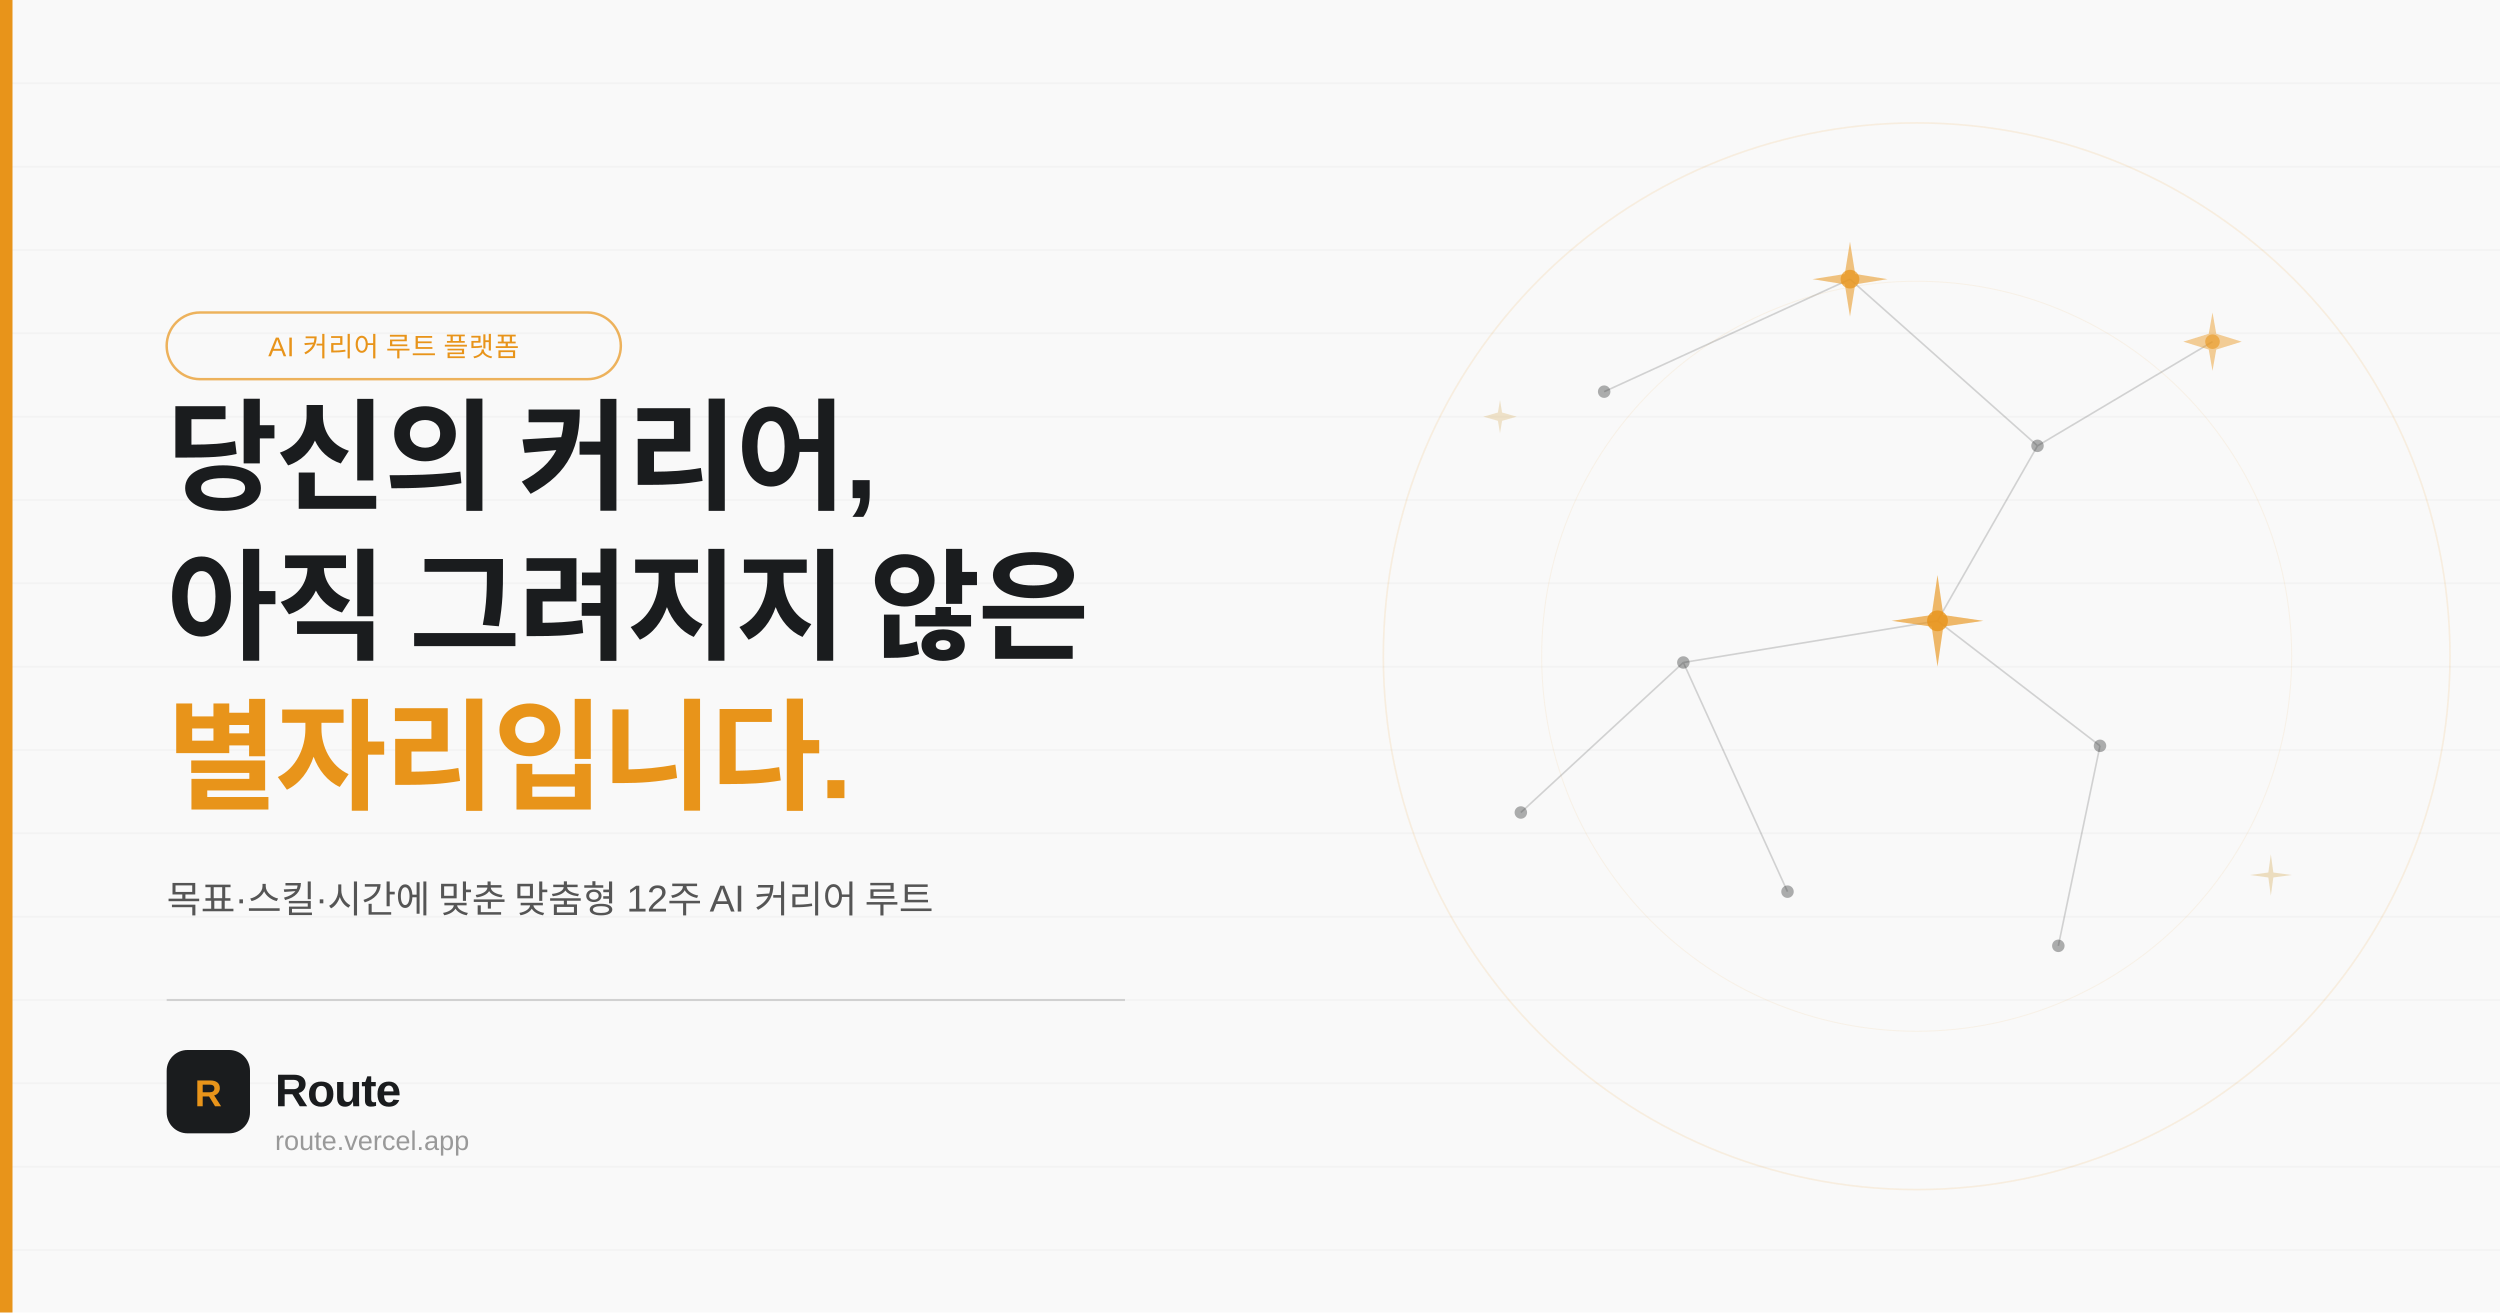
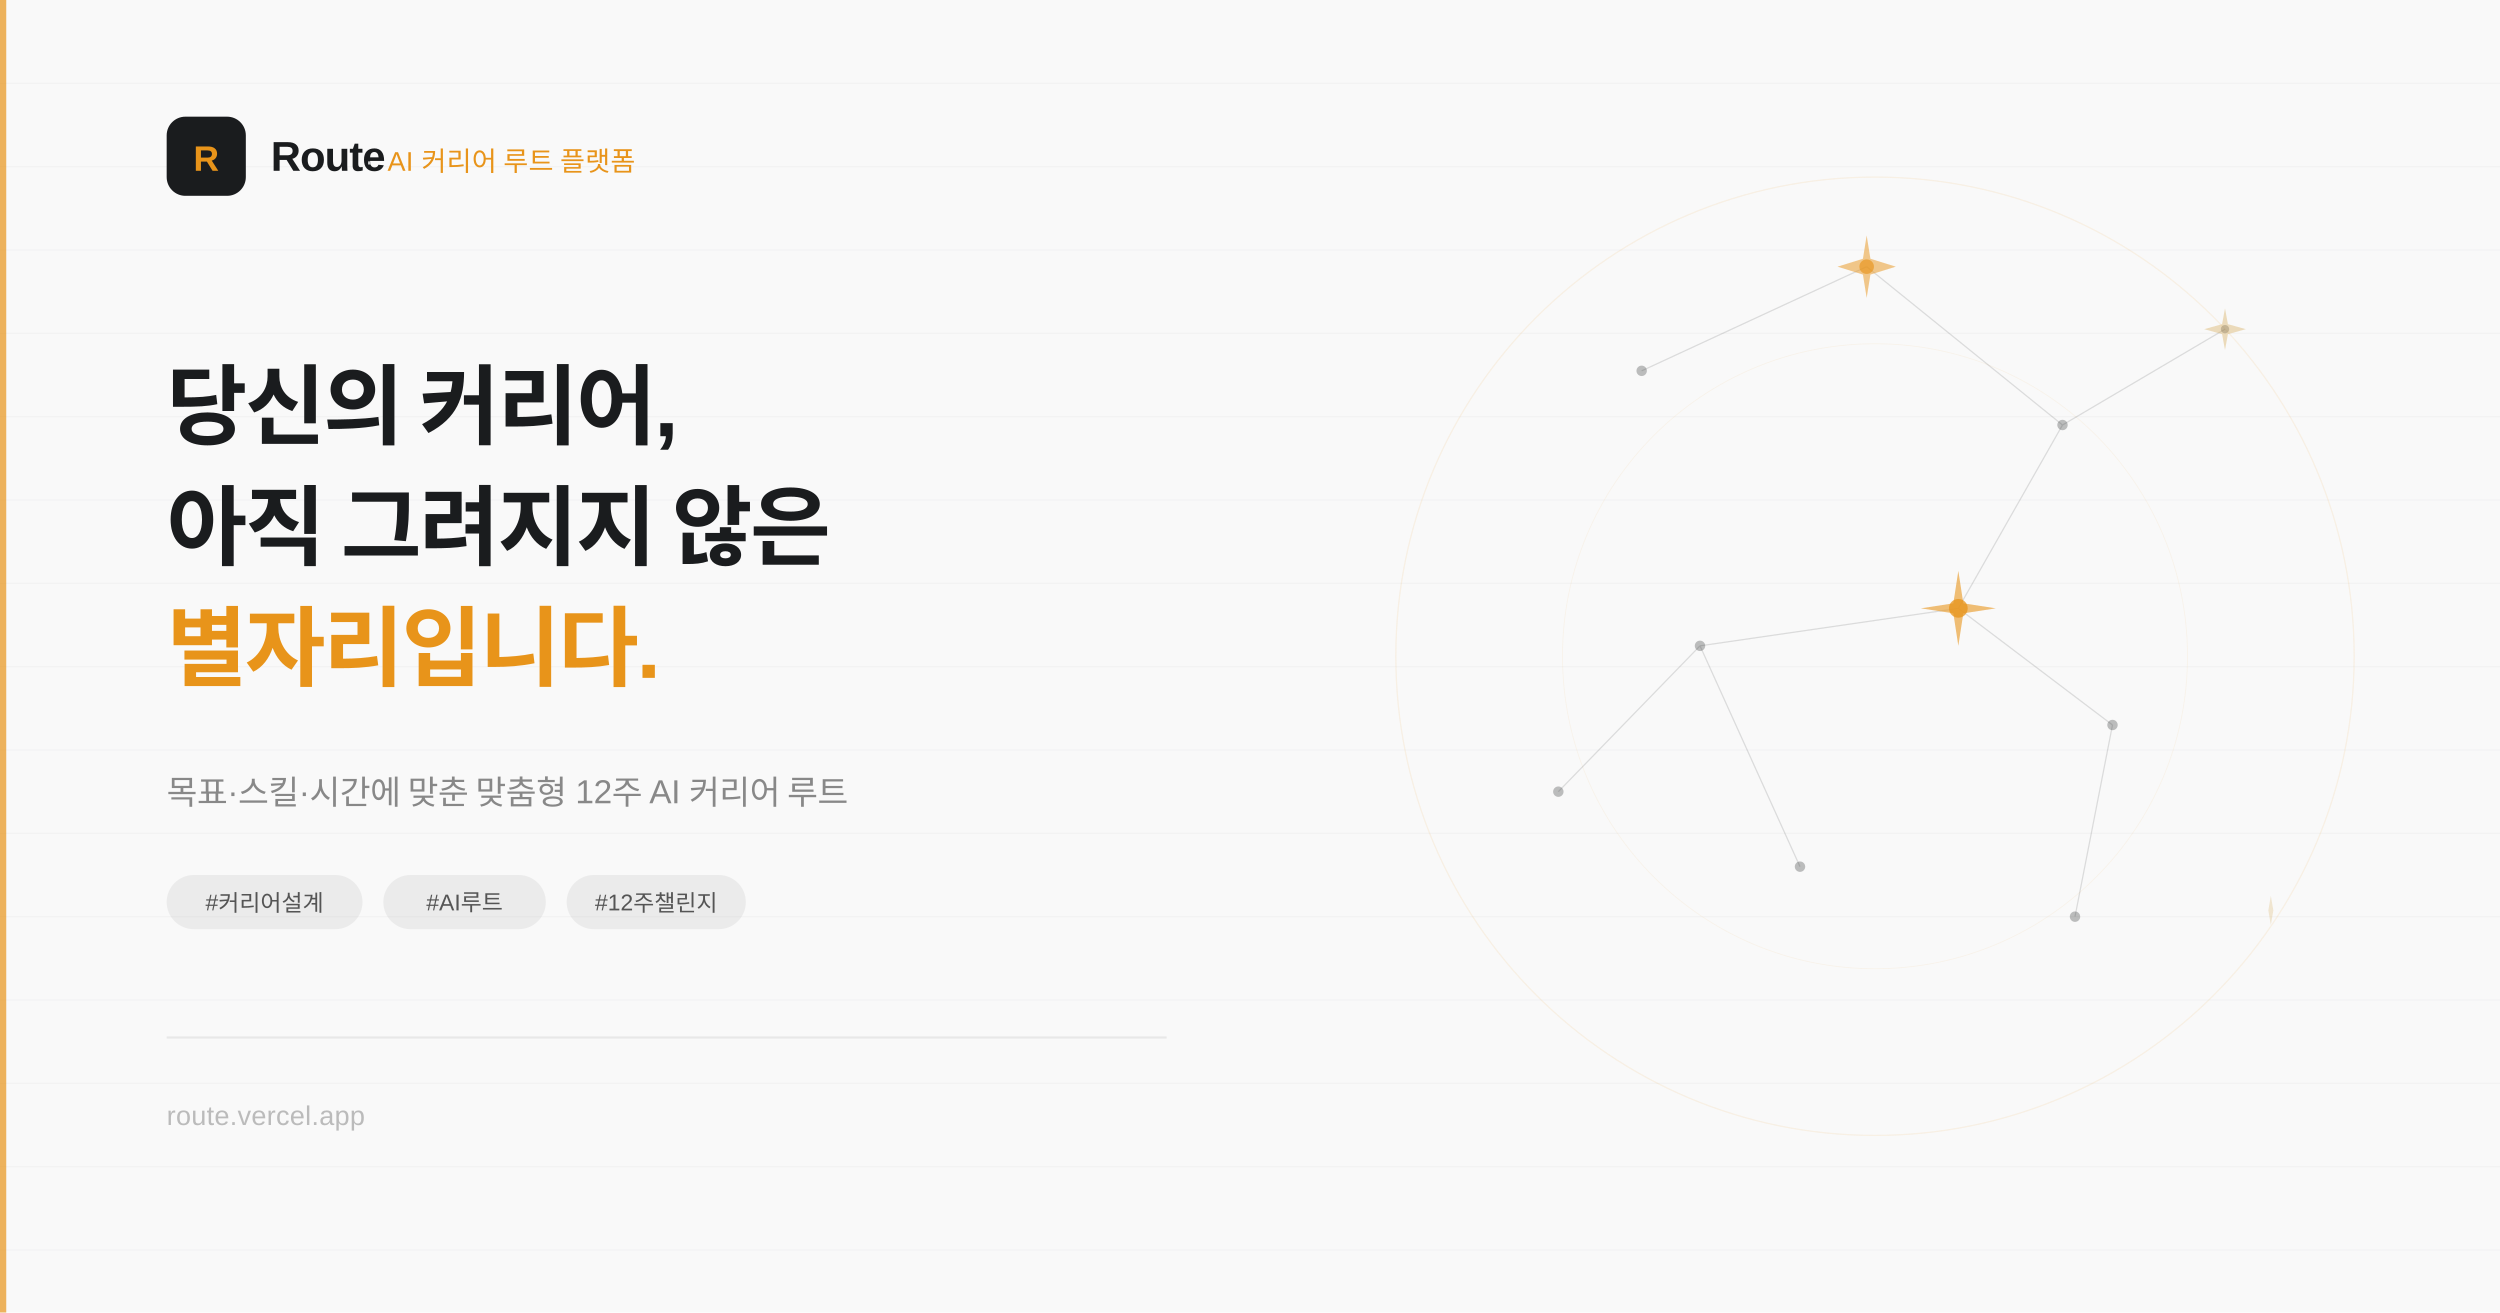
<svg xmlns="http://www.w3.org/2000/svg" width="1200" height="630" viewBox="0 0 1200 630" font-family="Pretendard, 'Apple SD Gothic Neo', Arial, sans-serif">
  <rect width="1200" height="630" fill="#F9F9F9" />
-   <g opacity="0.03" stroke="#1A1C1E" stroke-width="0.8">
+   <g opacity="0.028" stroke="#1A1C1E" stroke-width="0.6">
    <line x1="0" y1="40" x2="1200" y2="40" />
    <line x1="0" y1="80" x2="1200" y2="80" />
    <line x1="0" y1="120" x2="1200" y2="120" />
    <line x1="0" y1="160" x2="1200" y2="160" />
    <line x1="0" y1="200" x2="1200" y2="200" />
    <line x1="0" y1="240" x2="1200" y2="240" />
    <line x1="0" y1="280" x2="1200" y2="280" />
    <line x1="0" y1="320" x2="1200" y2="320" />
    <line x1="0" y1="360" x2="1200" y2="360" />
    <line x1="0" y1="400" x2="1200" y2="400" />
    <line x1="0" y1="440" x2="1200" y2="440" />
    <line x1="0" y1="480" x2="1200" y2="480" />
    <line x1="0" y1="520" x2="1200" y2="520" />
    <line x1="0" y1="560" x2="1200" y2="560" />
    <line x1="0" y1="600" x2="1200" y2="600" />
  </g>
-   <rect x="0" y="0" width="6" height="630" fill="#E8941A" />
-   <circle cx="920" cy="315" r="256" fill="none" stroke="#E8941A" stroke-width="0.8" opacity="0.12" />
-   <circle cx="920" cy="315" r="180" fill="none" stroke="#E8941A" stroke-width="0.5" opacity="0.08" />
-   <g stroke="#1A1C1E" stroke-width="0.8" opacity="0.18" fill="none">
-     <line x1="770" y1="188" x2="888" y2="134" />
-     <line x1="888" y1="134" x2="978" y2="214" />
-     <line x1="978" y1="214" x2="1062" y2="164" />
-     <line x1="978" y1="214" x2="930" y2="298" />
-     <line x1="930" y1="298" x2="808" y2="318" />
-     <line x1="808" y1="318" x2="730" y2="390" />
-     <line x1="930" y1="298" x2="1008" y2="358" />
-     <line x1="1008" y1="358" x2="988" y2="454" />
-     <line x1="808" y1="318" x2="858" y2="428" />
+   <rect x="0" y="0" width="3" height="630" fill="#E8941A" opacity="0.7" />
+   <circle cx="900" cy="315" r="230" fill="none" stroke="#E8941A" stroke-width="0.6" opacity="0.1" />
+   <circle cx="900" cy="315" r="150" fill="none" stroke="#E8941A" stroke-width="0.4" opacity="0.07" />
+   <g stroke="#1A1C1E" stroke-width="0.6" opacity="0.14" fill="none">
+     <line x1="788" y1="178" x2="896" y2="128" />
+     <line x1="896" y1="128" x2="990" y2="204" />
+     <line x1="990" y1="204" x2="1068" y2="158" />
+     <line x1="990" y1="204" x2="940" y2="292" />
+     <line x1="940" y1="292" x2="816" y2="310" />
+     <line x1="816" y1="310" x2="748" y2="380" />
+     <line x1="940" y1="292" x2="1014" y2="348" />
+     <line x1="1014" y1="348" x2="996" y2="440" />
+     <line x1="816" y1="310" x2="864" y2="416" />
  </g>
-   <g fill="#1A1C1E">
-     <circle cx="770" cy="188" r="3" opacity="0.35" />
-     <circle cx="978" cy="214" r="3" opacity="0.35" />
-     <circle cx="808" cy="318" r="3" opacity="0.35" />
-     <circle cx="1008" cy="358" r="3" opacity="0.35" />
-     <circle cx="988" cy="454" r="3" opacity="0.35" />
-     <circle cx="730" cy="390" r="3" opacity="0.35" />
-     <circle cx="858" cy="428" r="3" opacity="0.35" />
+   <g fill="#1A1C1E" opacity="0.28">
+     <circle cx="788" cy="178" r="2.5" />
+     <circle cx="990" cy="204" r="2.5" />
+     <circle cx="816" cy="310" r="2.5" />
+     <circle cx="1014" cy="348" r="2.5" />
+     <circle cx="996" cy="440" r="2.5" />
+     <circle cx="748" cy="380" r="2.5" />
+     <circle cx="864" cy="416" r="2.5" />
+     <circle cx="1068" cy="158" r="2" />
  </g>
-   <g fill="#E8941A">
-     <circle cx="888" cy="134" r="4.5" opacity="0.7" />
-     <circle cx="930" cy="298" r="5" opacity="0.8" />
-     <circle cx="1062" cy="164" r="3.5" opacity="0.6" />
-   </g>
-   <path d="M 888,116 L 890.5,131.5 L 906,134 L 890.5,136.5 L 888,152 L 885.5,136.5 L 870,134 L 885.5,131.5 Z" fill="#E8941A" opacity="0.55" />
-   <path d="M 930,276 L 932.8,295.2 L 952,298 L 932.8,300.8 L 930,320 L 927.2,300.8 L 908,298 L 927.2,295.2 Z" fill="#E8941A" opacity="0.65" />
-   <path d="M 1062,150 L 1063.8,160.2 L 1076,164 L 1063.8,167.8 L 1062,178 L 1060.2,167.8 L 1048,164 L 1060.2,160.2 Z" fill="#E8941A" opacity="0.45" />
-   <path d="M 1090,410 L 1091.2,418.8 L 1100,420 L 1091.2,421.2 L 1090,430 L 1088.8,421.2 L 1080,420 L 1088.8,418.8 Z" fill="#D4A853" opacity="0.35" />
-   <path d="M 720,192 L 721,198 L 728,200 L 721,202 L 720,208 L 719,202 L 712,200 L 719,198 Z" fill="#D4A853" opacity="0.3" />
-   <rect x="80" y="150" width="218" height="32" rx="16" fill="none" stroke="#E8941A" stroke-width="1.2" opacity="0.7" />
-   <text x="189" y="171" text-anchor="middle" font-size="13" font-weight="400" fill="#E8941A" letter-spacing="0.02em">AI 커리어 루트 플랫폼</text>
-   <text x="80" y="240" font-size="58" font-weight="800" fill="#1A1C1E" letter-spacing="-0.02em">당신의 커리어,</text>
-   <text x="80" y="312" font-size="58" font-weight="800" fill="#1A1C1E" letter-spacing="-0.02em">아직 그려지지 않은</text>
-   <text x="80" y="384" font-size="58" font-weight="800" fill="#E8941A" letter-spacing="-0.02em">별자리입니다.</text>
-   <text x="80" y="438" font-size="18" font-weight="400" fill="#555555" letter-spacing="-0.01em">목표·스킬·시간에 맞춘 맞춤형 12주 AI 커리어 루트</text>
-   <line x1="80" y1="480" x2="540" y2="480" stroke="#D1D1D1" stroke-width="1" />
-   <rect x="80" y="504" width="40" height="40" rx="10" fill="#1A1C1E" />
-   <text x="100" y="531" text-anchor="middle" font-size="18" font-weight="800" fill="#E8941A">R</text>
-   <text x="132" y="531" font-size="22" font-weight="700" fill="#1A1C1E" letter-spacing="-0.02em">Route</text>
-   <text x="132" y="552" font-size="13" font-weight="400" fill="#999999">route.vercel.app</text>
+   <circle cx="896" cy="128" r="3.5" fill="#E8941A" opacity="0.65" />
+   <circle cx="940" cy="292" r="4.5" fill="#E8941A" opacity="0.75" />
+   <path d="M896,113 L897.8,124.2 L910,128 L897.8,131.8 L896,143 L894.2,131.8 L882,128 L894.2,124.2 Z" fill="#E8941A" opacity="0.5" />
+   <path d="M940,274 L942.4,289.6 L958,292 L942.4,294.4 L940,310 L937.6,294.4 L922,292 L937.6,289.6 Z" fill="#E8941A" opacity="0.6" />
+   <path d="M1068,148 L1069.4,155.6 L1078,158 L1069.4,160.4 L1068,168 L1066.6,160.4 L1058,158 L1066.6,155.6 Z" fill="#D4A853" opacity="0.38" />
+   <path d="M1090,430 L1091.2,437 L1099,430 L1091.2,437 L1090,444 L1088.8,437 L1081,430 L1088.8,437 Z" fill="#D4A853" opacity="0.25" />
+   <rect x="80" y="56" width="38" height="38" rx="9" fill="#1A1C1E" />
+   <text x="99" y="82" text-anchor="middle" font-size="17" font-weight="800" fill="#E8941A">R</text>
+   <text x="130" y="82" font-size="20" font-weight="700" fill="#1A1C1E" letter-spacing="-0.02em">Route</text>
+   <text x="175" y="82" font-size="14" fill="#D1D1D1">·</text>
+   <text x="186" y="82" font-size="13" font-weight="400" fill="#E8941A" letter-spacing="0.01em">AI 커리어 루트 플랫폼</text>
+   <text x="80" y="210" font-size="42" font-weight="800" fill="#1A1C1E" letter-spacing="-0.025em">당신의 커리어,</text>
+   <text x="80" y="268" font-size="42" font-weight="800" fill="#1A1C1E" letter-spacing="-0.025em">아직 그려지지 않은</text>
+   <text x="80" y="326" font-size="42" font-weight="800" fill="#E8941A" letter-spacing="-0.025em">별자리입니다.</text>
+   <text x="80" y="386" font-size="16" font-weight="400" fill="#888888" letter-spacing="-0.01em">목표·스킬·시간에 맞춘 맞춤형 12주 AI 커리어 루트</text>
+   <rect x="80" y="420" width="94" height="26" rx="13" fill="#1A1C1E" fill-opacity="0.06" />
+   <text x="127" y="437" text-anchor="middle" font-size="11" fill="#555555">#커리어설계</text>
+   <rect x="184" y="420" width="78" height="26" rx="13" fill="#1A1C1E" fill-opacity="0.06" />
+   <text x="223" y="437" text-anchor="middle" font-size="11" fill="#555555">#AI루트</text>
+   <rect x="272" y="420" width="86" height="26" rx="13" fill="#1A1C1E" fill-opacity="0.06" />
+   <text x="315" y="437" text-anchor="middle" font-size="11" fill="#555555">#12주챌린지</text>
+   <line x1="80" y1="498" x2="560" y2="498" stroke="#E8E8E8" stroke-width="1" />
+   <text x="80" y="540" font-size="13" font-weight="400" fill="#BBBBBB" letter-spacing="0.01em">route.vercel.app</text>
</svg>
